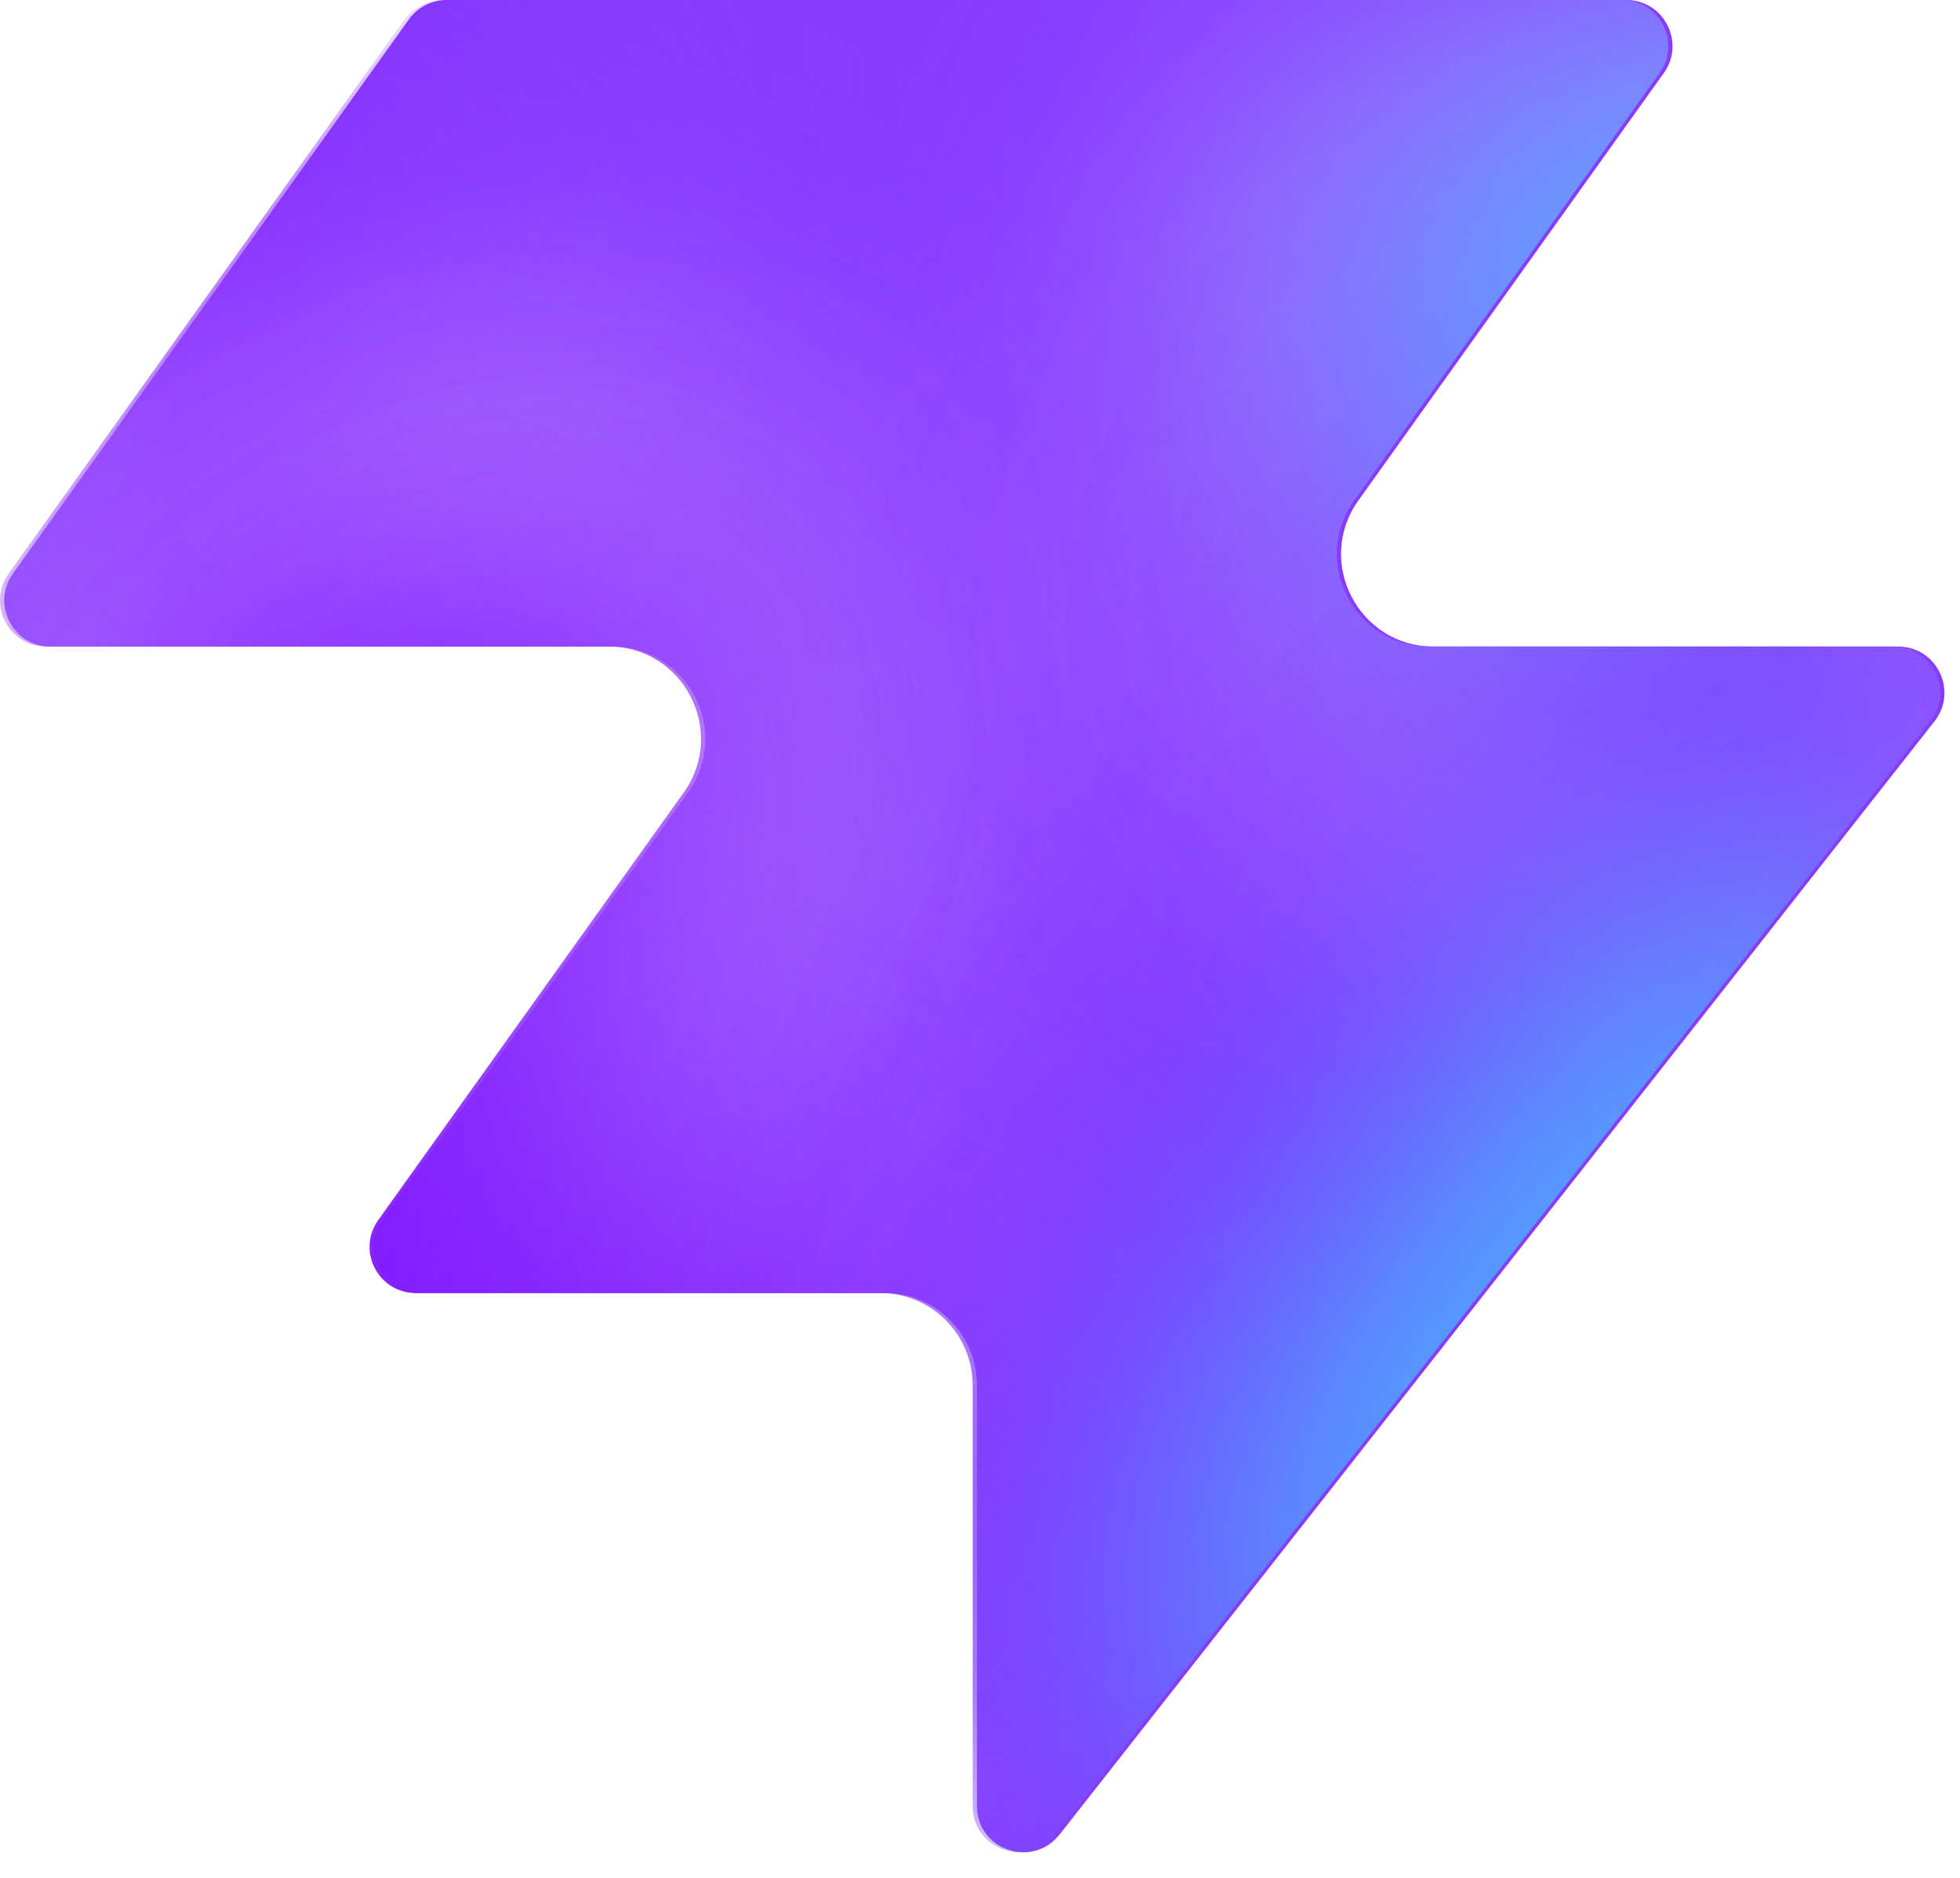
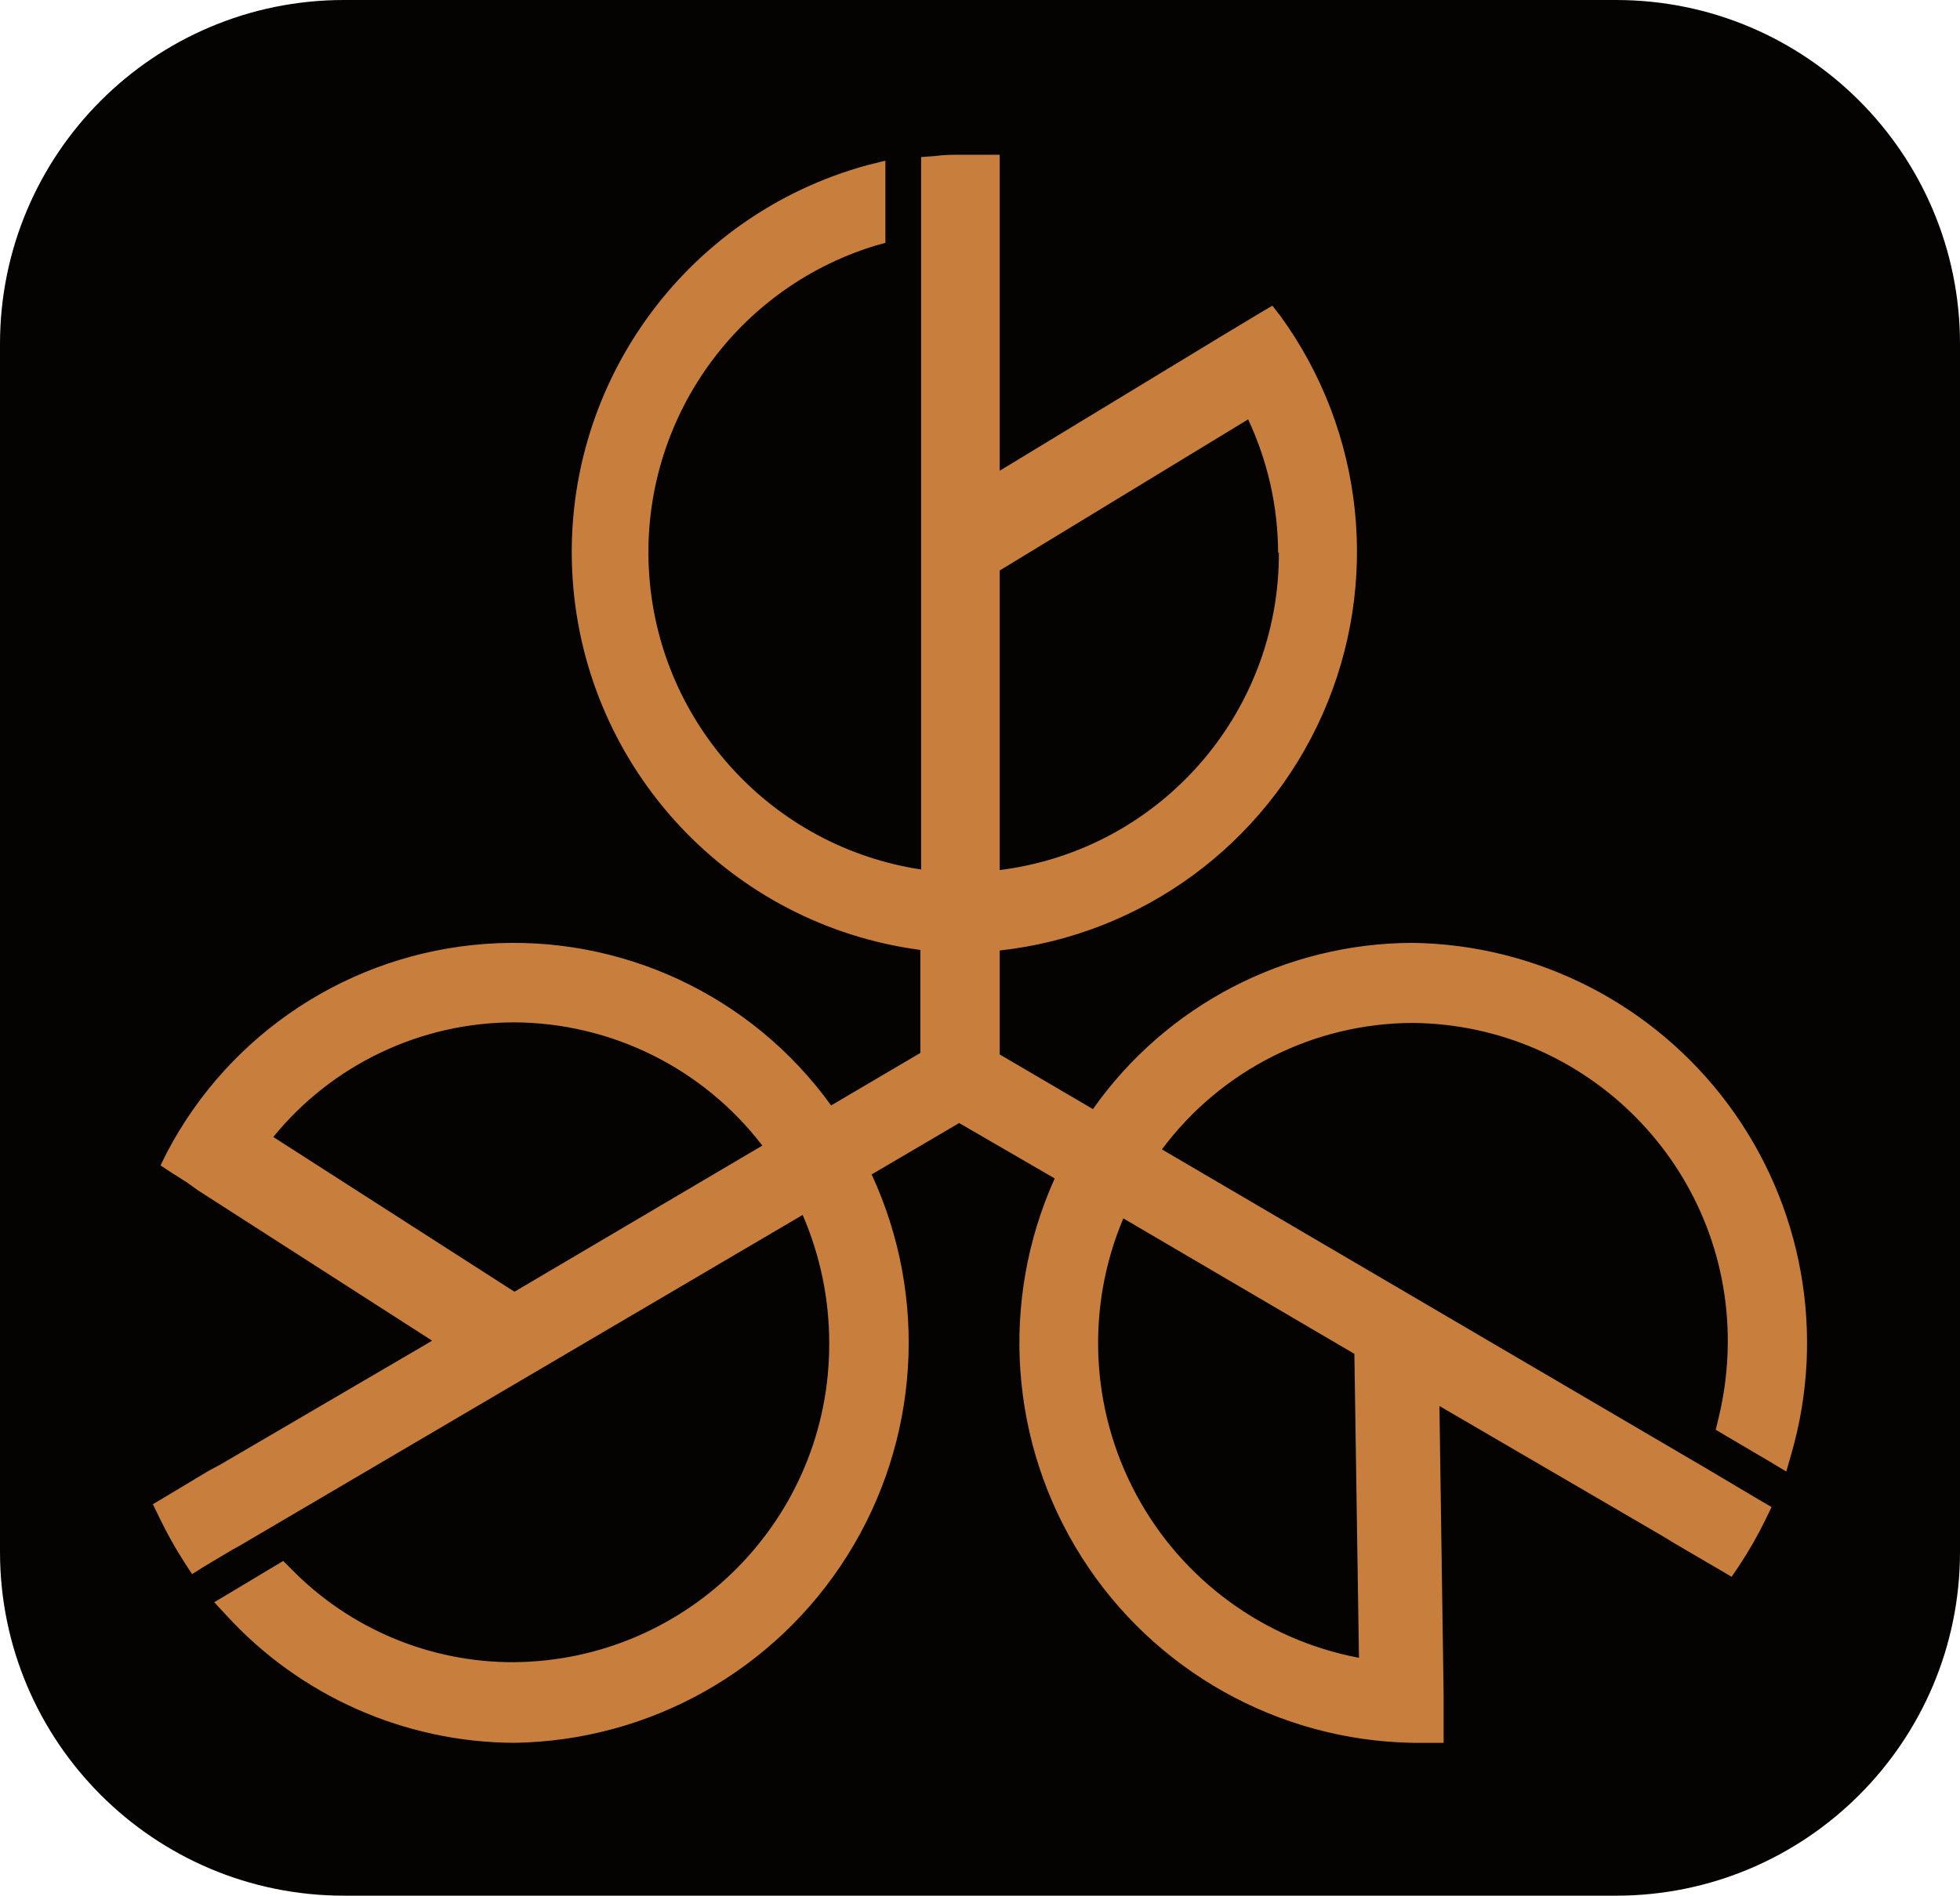
- <svg xmlns="http://www.w3.org/2000/svg" width="48" height="46" fill="none" viewBox="0 0 48 46">
-   <path fill="#863bff" d="M25.946 44.938c-.664.845-2.021.375-2.021-.698V33.937a2.26 2.26 0 0 0-2.262-2.262H10.287c-.92 0-1.456-1.04-.92-1.788l7.48-10.471c1.07-1.497 0-3.578-1.842-3.578H1.237c-.92 0-1.456-1.04-.92-1.788L10.013.474c.214-.297.556-.474.92-.474h28.894c.92 0 1.456 1.04.92 1.788l-7.48 10.471c-1.07 1.498 0 3.579 1.842 3.579h11.377c.943 0 1.473 1.088.89 1.83L25.947 44.94z" style="fill:#863bff;fill:color(display-p3 .525 .23 1);fill-opacity:1" />
-   <mask id="a" width="48" height="46" x="0" y="0" maskUnits="userSpaceOnUse" style="mask-type:alpha">
-     <path fill="#000" d="M25.842 44.938c-.664.844-2.021.375-2.021-.698V33.937a2.26 2.26 0 0 0-2.262-2.262H10.183c-.92 0-1.456-1.04-.92-1.788l7.48-10.471c1.07-1.498 0-3.579-1.842-3.579H1.133c-.92 0-1.456-1.04-.92-1.787L9.91.473c.214-.297.556-.474.92-.474h28.894c.92 0 1.456 1.04.92 1.788l-7.48 10.471c-1.07 1.498 0 3.578 1.842 3.578h11.377c.943 0 1.473 1.088.89 1.832L25.843 44.94z" style="fill:#000;fill-opacity:1" />
-   </mask>
-   <g mask="url(#a)">
-     <g filter="url(#b)">
-       <ellipse cx="5.508" cy="14.704" fill="#ede6ff" rx="5.508" ry="14.704" style="fill:#ede6ff;fill:color(display-p3 .927 .903 1);fill-opacity:1" transform="matrix(.00324 1 1 -.00324 -4.47 31.516)" />
-     </g>
-     <g filter="url(#c)">
-       <ellipse cx="10.399" cy="29.851" fill="#ede6ff" rx="10.399" ry="29.851" style="fill:#ede6ff;fill:color(display-p3 .927 .903 1);fill-opacity:1" transform="matrix(.00324 1 1 -.00324 -39.328 7.883)" />
-     </g>
-     <g filter="url(#d)">
-       <ellipse cx="5.508" cy="30.487" fill="#7e14ff" rx="5.508" ry="30.487" style="fill:#7e14ff;fill:color(display-p3 .492 .077 1);fill-opacity:1" transform="rotate(89.814 -25.913 -14.639)scale(1 -1)" />
-     </g>
-     <g filter="url(#e)">
-       <ellipse cx="5.508" cy="30.599" fill="#7e14ff" rx="5.508" ry="30.599" style="fill:#7e14ff;fill:color(display-p3 .492 .077 1);fill-opacity:1" transform="rotate(89.814 -32.644 -3.334)scale(1 -1)" />
-     </g>
-     <g filter="url(#f)">
-       <ellipse cx="5.508" cy="30.599" fill="#7e14ff" rx="5.508" ry="30.599" style="fill:#7e14ff;fill:color(display-p3 .492 .077 1);fill-opacity:1" transform="matrix(.00324 1 1 -.00324 -34.34 30.47)" />
-     </g>
-     <g filter="url(#g)">
-       <ellipse cx="14.072" cy="22.078" fill="#ede6ff" rx="14.072" ry="22.078" style="fill:#ede6ff;fill:color(display-p3 .927 .903 1);fill-opacity:1" transform="rotate(93.35 24.506 48.493)scale(-1 1)" />
-     </g>
-     <g filter="url(#h)">
-       <ellipse cx="3.47" cy="21.501" fill="#7e14ff" rx="3.47" ry="21.501" style="fill:#7e14ff;fill:color(display-p3 .492 .077 1);fill-opacity:1" transform="rotate(89.009 28.708 47.59)scale(-1 1)" />
-     </g>
-     <g filter="url(#i)">
-       <ellipse cx="3.47" cy="21.501" fill="#7e14ff" rx="3.47" ry="21.501" style="fill:#7e14ff;fill:color(display-p3 .492 .077 1);fill-opacity:1" transform="rotate(89.009 28.708 47.59)scale(-1 1)" />
-     </g>
-     <g filter="url(#j)">
-       <ellipse cx=".387" cy="8.972" fill="#7e14ff" rx="4.407" ry="29.108" style="fill:#7e14ff;fill:color(display-p3 .492 .077 1);fill-opacity:1" transform="rotate(39.51 .387 8.972)" />
-     </g>
-     <g filter="url(#k)">
-       <ellipse cx="47.523" cy="-6.092" fill="#7e14ff" rx="4.407" ry="29.108" style="fill:#7e14ff;fill:color(display-p3 .492 .077 1);fill-opacity:1" transform="rotate(37.892 47.523 -6.092)" />
-     </g>
-     <g filter="url(#l)">
-       <ellipse cx="41.412" cy="6.333" fill="#47bfff" rx="5.971" ry="9.665" style="fill:#47bfff;fill:color(display-p3 .28 .748 1);fill-opacity:1" transform="rotate(37.892 41.412 6.333)" />
-     </g>
-     <g filter="url(#m)">
-       <ellipse cx="-1.879" cy="38.332" fill="#7e14ff" rx="4.407" ry="29.108" style="fill:#7e14ff;fill:color(display-p3 .492 .077 1);fill-opacity:1" transform="rotate(37.892 -1.88 38.332)" />
-     </g>
-     <g filter="url(#n)">
-       <ellipse cx="-1.879" cy="38.332" fill="#7e14ff" rx="4.407" ry="29.108" style="fill:#7e14ff;fill:color(display-p3 .492 .077 1);fill-opacity:1" transform="rotate(37.892 -1.88 38.332)" />
-     </g>
-     <g filter="url(#o)">
-       <ellipse cx="35.651" cy="29.907" fill="#7e14ff" rx="4.407" ry="29.108" style="fill:#7e14ff;fill:color(display-p3 .492 .077 1);fill-opacity:1" transform="rotate(37.892 35.651 29.907)" />
-     </g>
-     <g filter="url(#p)">
-       <ellipse cx="38.418" cy="32.4" fill="#47bfff" rx="5.971" ry="15.297" style="fill:#47bfff;fill:color(display-p3 .28 .748 1);fill-opacity:1" transform="rotate(37.892 38.418 32.4)" />
-     </g>
-   </g>
-   <defs>
-     <filter id="b" width="60.045" height="41.654" x="-19.77" y="16.149" color-interpolation-filters="sRGB" filterUnits="userSpaceOnUse">
-       <feFlood flood-opacity="0" result="BackgroundImageFix" />
-       <feBlend in="SourceGraphic" in2="BackgroundImageFix" result="shape" />
-       <feGaussianBlur result="effect1_foregroundBlur_2002_17158" stdDeviation="7.659" />
-     </filter>
-     <filter id="c" width="90.34" height="51.437" x="-54.613" y="-7.533" color-interpolation-filters="sRGB" filterUnits="userSpaceOnUse">
-       <feFlood flood-opacity="0" result="BackgroundImageFix" />
-       <feBlend in="SourceGraphic" in2="BackgroundImageFix" result="shape" />
-       <feGaussianBlur result="effect1_foregroundBlur_2002_17158" stdDeviation="7.659" />
-     </filter>
-     <filter id="d" width="79.355" height="29.4" x="-49.64" y="2.03" color-interpolation-filters="sRGB" filterUnits="userSpaceOnUse">
-       <feFlood flood-opacity="0" result="BackgroundImageFix" />
-       <feBlend in="SourceGraphic" in2="BackgroundImageFix" result="shape" />
-       <feGaussianBlur result="effect1_foregroundBlur_2002_17158" stdDeviation="4.596" />
-     </filter>
-     <filter id="e" width="79.579" height="29.4" x="-45.045" y="20.029" color-interpolation-filters="sRGB" filterUnits="userSpaceOnUse">
-       <feFlood flood-opacity="0" result="BackgroundImageFix" />
-       <feBlend in="SourceGraphic" in2="BackgroundImageFix" result="shape" />
-       <feGaussianBlur result="effect1_foregroundBlur_2002_17158" stdDeviation="4.596" />
-     </filter>
-     <filter id="f" width="79.579" height="29.4" x="-43.513" y="21.178" color-interpolation-filters="sRGB" filterUnits="userSpaceOnUse">
-       <feFlood flood-opacity="0" result="BackgroundImageFix" />
-       <feBlend in="SourceGraphic" in2="BackgroundImageFix" result="shape" />
-       <feGaussianBlur result="effect1_foregroundBlur_2002_17158" stdDeviation="4.596" />
-     </filter>
-     <filter id="g" width="74.749" height="58.852" x="15.756" y="-17.901" color-interpolation-filters="sRGB" filterUnits="userSpaceOnUse">
-       <feFlood flood-opacity="0" result="BackgroundImageFix" />
-       <feBlend in="SourceGraphic" in2="BackgroundImageFix" result="shape" />
-       <feGaussianBlur result="effect1_foregroundBlur_2002_17158" stdDeviation="7.659" />
-     </filter>
-     <filter id="h" width="61.377" height="25.362" x="23.548" y="2.284" color-interpolation-filters="sRGB" filterUnits="userSpaceOnUse">
-       <feFlood flood-opacity="0" result="BackgroundImageFix" />
-       <feBlend in="SourceGraphic" in2="BackgroundImageFix" result="shape" />
-       <feGaussianBlur result="effect1_foregroundBlur_2002_17158" stdDeviation="4.596" />
-     </filter>
-     <filter id="i" width="61.377" height="25.362" x="23.548" y="2.284" color-interpolation-filters="sRGB" filterUnits="userSpaceOnUse">
-       <feFlood flood-opacity="0" result="BackgroundImageFix" />
-       <feBlend in="SourceGraphic" in2="BackgroundImageFix" result="shape" />
-       <feGaussianBlur result="effect1_foregroundBlur_2002_17158" stdDeviation="4.596" />
-     </filter>
-     <filter id="j" width="56.045" height="63.649" x="-27.636" y="-22.853" color-interpolation-filters="sRGB" filterUnits="userSpaceOnUse">
-       <feFlood flood-opacity="0" result="BackgroundImageFix" />
-       <feBlend in="SourceGraphic" in2="BackgroundImageFix" result="shape" />
-       <feGaussianBlur result="effect1_foregroundBlur_2002_17158" stdDeviation="4.596" />
-     </filter>
-     <filter id="k" width="54.814" height="64.646" x="20.116" y="-38.415" color-interpolation-filters="sRGB" filterUnits="userSpaceOnUse">
-       <feFlood flood-opacity="0" result="BackgroundImageFix" />
-       <feBlend in="SourceGraphic" in2="BackgroundImageFix" result="shape" />
-       <feGaussianBlur result="effect1_foregroundBlur_2002_17158" stdDeviation="4.596" />
-     </filter>
-     <filter id="l" width="33.541" height="35.313" x="24.641" y="-11.323" color-interpolation-filters="sRGB" filterUnits="userSpaceOnUse">
-       <feFlood flood-opacity="0" result="BackgroundImageFix" />
-       <feBlend in="SourceGraphic" in2="BackgroundImageFix" result="shape" />
-       <feGaussianBlur result="effect1_foregroundBlur_2002_17158" stdDeviation="4.596" />
-     </filter>
-     <filter id="m" width="54.814" height="64.646" x="-29.286" y="6.009" color-interpolation-filters="sRGB" filterUnits="userSpaceOnUse">
-       <feFlood flood-opacity="0" result="BackgroundImageFix" />
-       <feBlend in="SourceGraphic" in2="BackgroundImageFix" result="shape" />
-       <feGaussianBlur result="effect1_foregroundBlur_2002_17158" stdDeviation="4.596" />
-     </filter>
-     <filter id="n" width="54.814" height="64.646" x="-29.286" y="6.009" color-interpolation-filters="sRGB" filterUnits="userSpaceOnUse">
-       <feFlood flood-opacity="0" result="BackgroundImageFix" />
-       <feBlend in="SourceGraphic" in2="BackgroundImageFix" result="shape" />
-       <feGaussianBlur result="effect1_foregroundBlur_2002_17158" stdDeviation="4.596" />
-     </filter>
-     <filter id="o" width="54.814" height="64.646" x="8.244" y="-2.416" color-interpolation-filters="sRGB" filterUnits="userSpaceOnUse">
-       <feFlood flood-opacity="0" result="BackgroundImageFix" />
-       <feBlend in="SourceGraphic" in2="BackgroundImageFix" result="shape" />
-       <feGaussianBlur result="effect1_foregroundBlur_2002_17158" stdDeviation="4.596" />
-     </filter>
-     <filter id="p" width="39.409" height="43.623" x="18.713" y="10.588" color-interpolation-filters="sRGB" filterUnits="userSpaceOnUse">
-       <feFlood flood-opacity="0" result="BackgroundImageFix" />
-       <feBlend in="SourceGraphic" in2="BackgroundImageFix" result="shape" />
-       <feGaussianBlur result="effect1_foregroundBlur_2002_17158" stdDeviation="4.596" />
-     </filter>
-   </defs>
+ <svg xmlns="http://www.w3.org/2000/svg" viewBox="-8 -8 102.56 99.22">
+   <rect x="-8" y="-8" width="102.56" height="99.22" rx="18" fill="#050302" />
+   <path fill="#c87f3d" d="M65.92,41.35a20.52,20.52,0,0,0-16.73,8.7l-4.88-2.86V41.75A21,21,0,0,0,59,8.54L58.58,8,58,8.34,55.71,9.72l-11.4,6.92V.1l-.71,0-.3,0c-.3,0-.6,0-.91,0-.51,0-1,0-1.49.07h0l-.7.05V4.27h0V37.51A16.79,16.79,0,0,1,37.79,4.86l.54-.15V.41L37.4.64a21,21,0,0,0,2.76,41.08v5.39l-4.67,2.75A20.48,20.48,0,0,0,.72,52.35L.4,53l.58.38.79.5h0l.6.43,12.24,7.86-.35.21L3.54,68.65h0L2.89,69,.59,70.38,0,70.73l.3.62a22,22,0,0,0,1.36,2.44l.39.6L2.67,74l1.51-.9.33-.18L34,55.59a16.83,16.83,0,0,1,1.39,6.7A16.64,16.64,0,0,1,18.89,79,16.21,16.21,0,0,1,7.24,74.12l-.42-.42-.5.3L4,75.39l-.79.47.63.68a20.54,20.54,0,0,0,15.07,6.68,20.95,20.95,0,0,0,18.7-29.75l4.58-2.69,5,2.9A20.94,20.94,0,0,0,65.92,83.22l.68,0h.22l.72,0v-.72l0-1h0v-.76l-.22-15.15L79,72.4h0l.69.42L82,74.17l.61.36.4-.59a21.21,21.21,0,0,0,1.39-2.44l.3-.62-.6-.35-2.29-1.36-.71-.42v0L52.8,52.16a16.42,16.42,0,0,1,13.12-6.62A16.65,16.65,0,0,1,82.41,62.29a17.06,17.06,0,0,1-.5,4l-.13.54.48.29,2.38,1.4.83.5.27-.94A20.94,20.94,0,0,0,65.92,41.35Zm-7-20.42A16.69,16.69,0,0,1,44.31,37.54V21.86l13-7.91A16.58,16.58,0,0,1,58.88,20.93Zm4.19,57.84a16.77,16.77,0,0,1-12.33-23l12.09,7.09ZM6.3,51.51a16.27,16.27,0,0,1,12.59-6,16.45,16.45,0,0,1,13,6.45L18.92,59.61Z" />
</svg>
